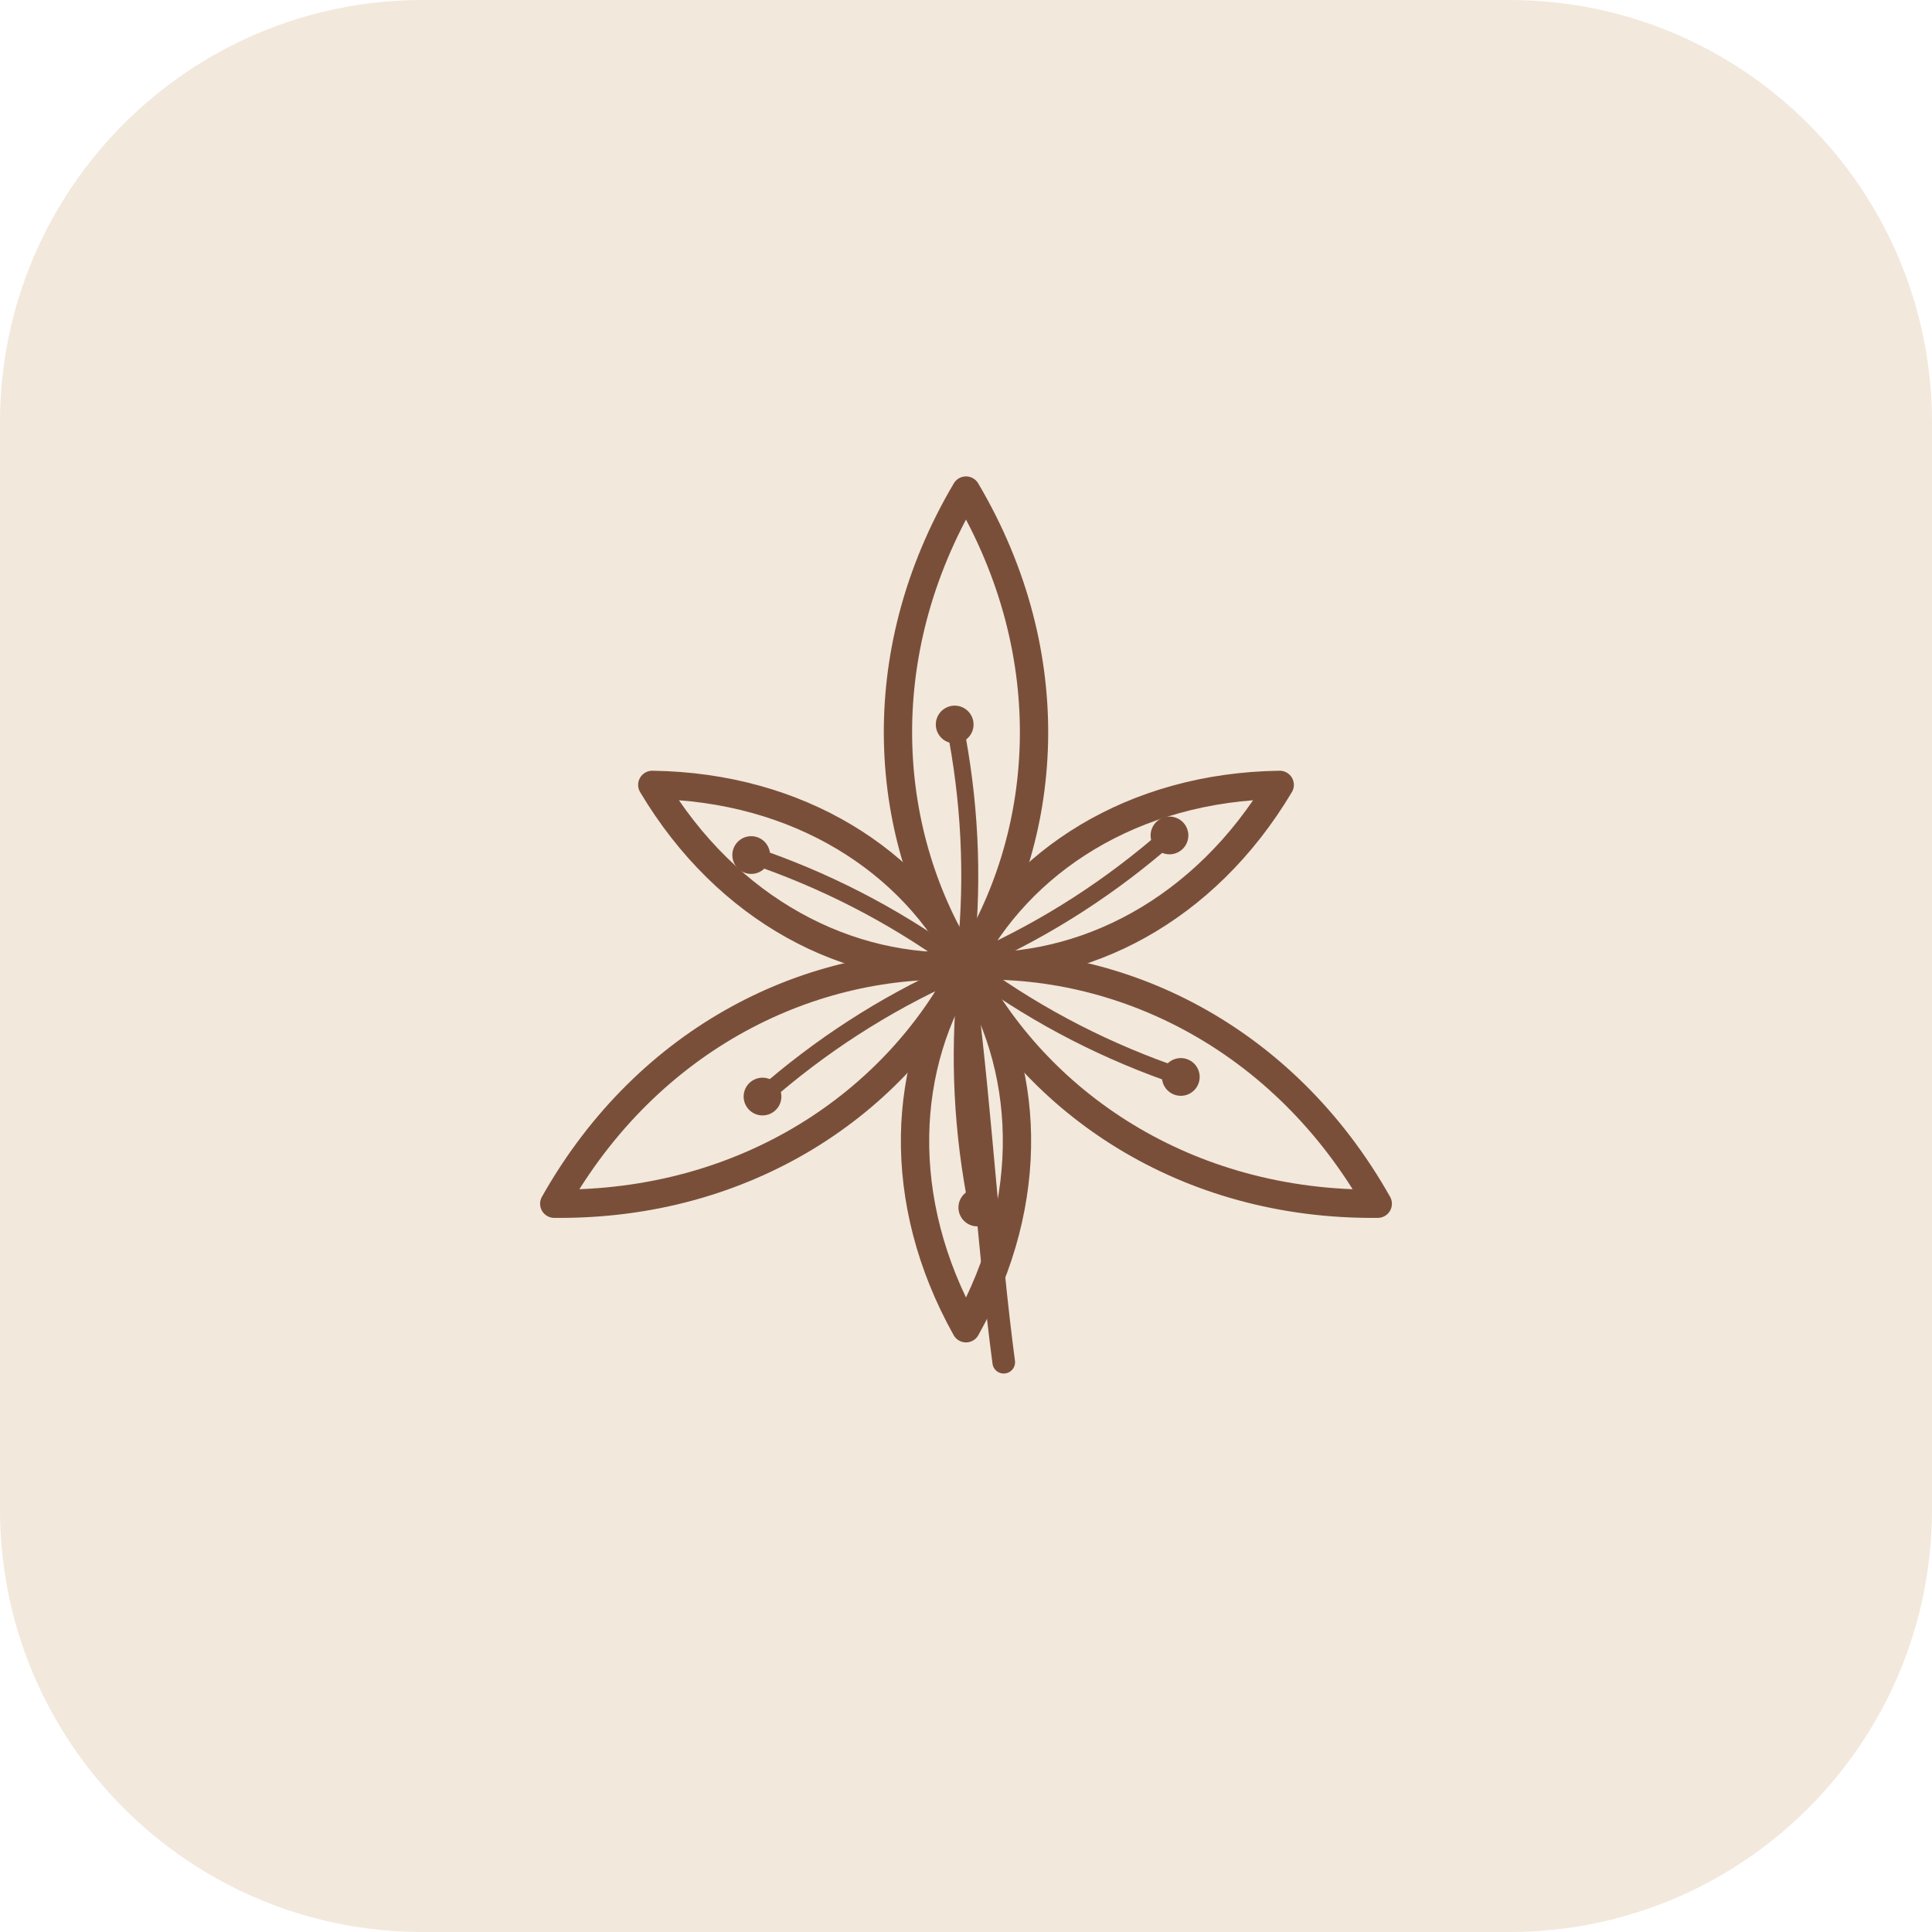
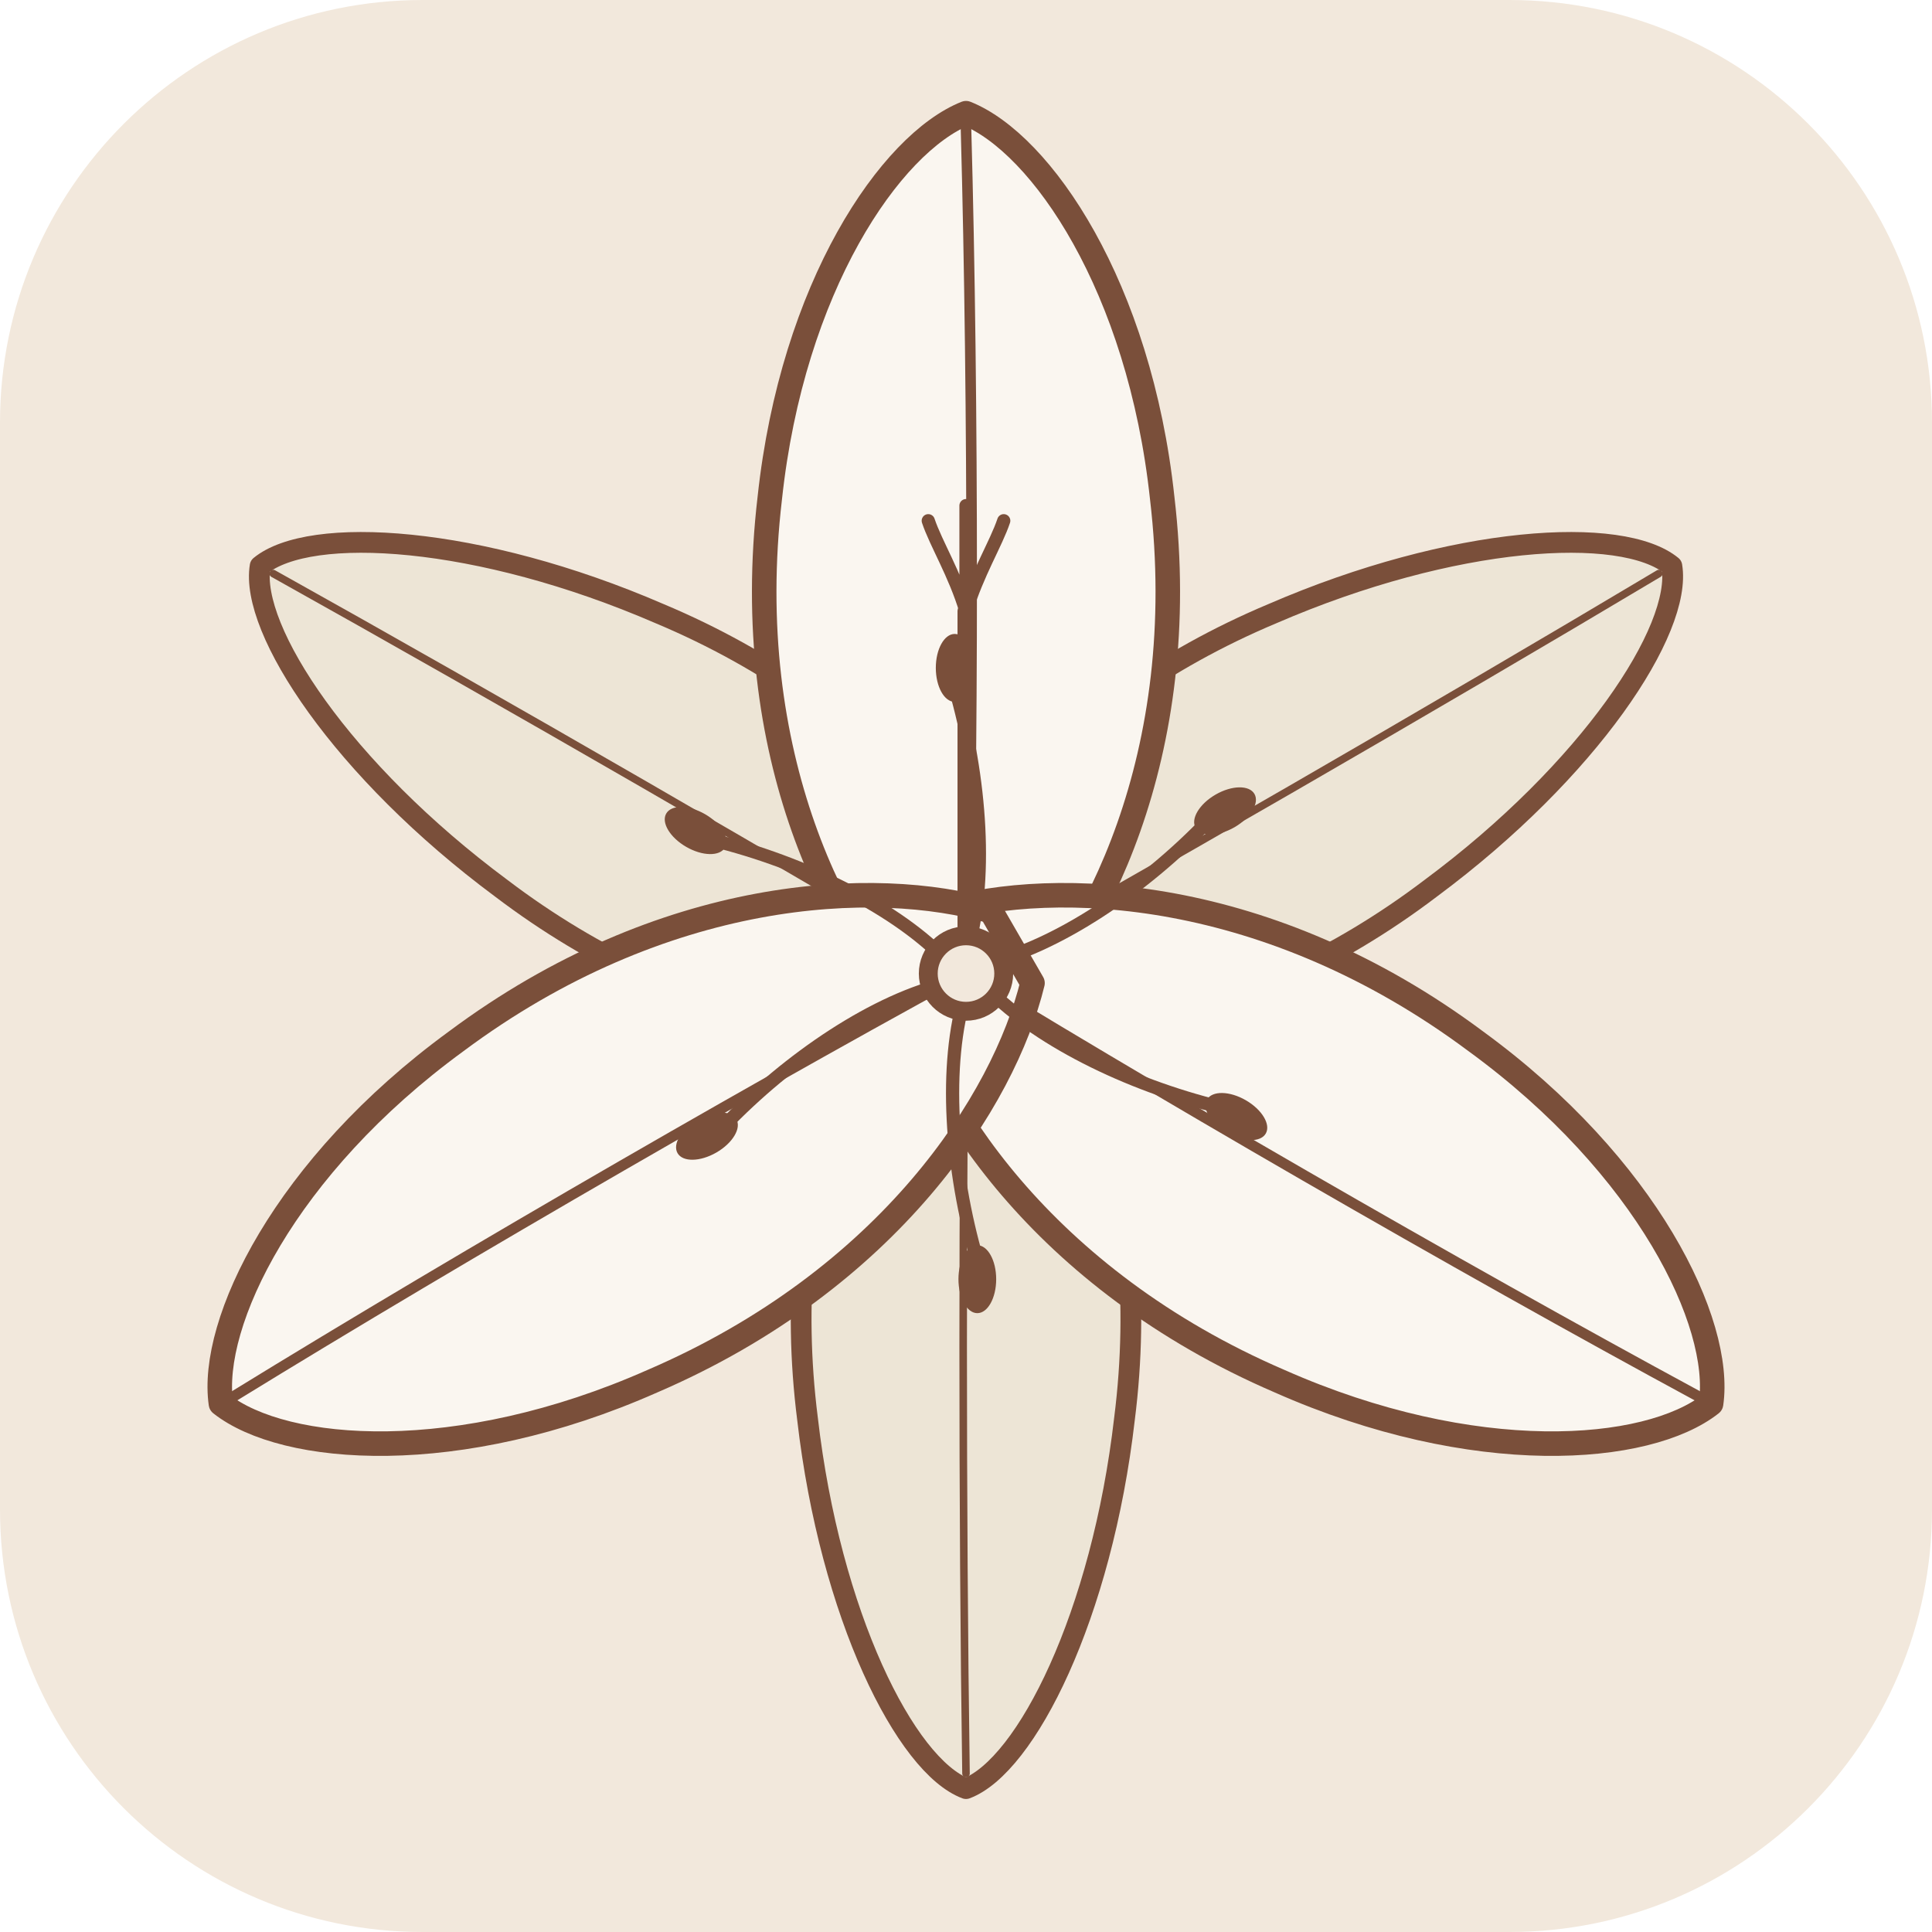
<svg xmlns="http://www.w3.org/2000/svg" viewBox="0 0 512 512">
  <rect width="512" height="512" rx="112" fill="#F2E8DC" />
-   <g transform="translate(256,256)" stroke="#7A4F3A" stroke-linecap="round" stroke-linejoin="round" fill="none">
-     <path stroke-width="7.5" d="M0,0 C-22,-34 -26,-82 0,-126 C26,-82 22,-34 0,0" transform="rotate(0)" />
-     <path stroke-width="7.5" d="M0,0 C-22,-34 -26,-82 0,-126 C26,-82 22,-34 0,0" transform="rotate(120)" />
-     <path stroke-width="7.5" d="M0,0 C-22,-34 -26,-82 0,-126 C26,-82 22,-34 0,0" transform="rotate(240)" />
-     <path stroke-width="7.5" d="M0,0 C-17,-26 -19,-62 0,-96 C19,-62 17,-26 0,0" transform="rotate(60)" />
-     <path stroke-width="7.5" d="M0,0 C-17,-26 -19,-62 0,-96 C19,-62 17,-26 0,0" transform="rotate(180)" />
-     <path stroke-width="7.5" d="M0,0 C-17,-26 -19,-62 0,-96 C19,-62 17,-26 0,0" transform="rotate(300)" />
-     <path stroke-width="4.5" d="M0,-4 C2,-24  1,-44 -3,-64" transform="rotate(0)" />
-     <path stroke-width="4.5" d="M0,-4 C2,-24  1,-44 -3,-64" transform="rotate(60)" />
-     <path stroke-width="4.5" d="M0,-4 C2,-24  1,-44 -3,-64" transform="rotate(120)" />
-     <path stroke-width="4.5" d="M0,-4 C2,-24  1,-44 -3,-64" transform="rotate(180)" />
-     <path stroke-width="4.5" d="M0,-4 C2,-24  1,-44 -3,-64" transform="rotate(240)" />
-     <path stroke-width="4.5" d="M0,-4 C2,-24  1,-44 -3,-64" transform="rotate(300)" />
-     <circle cx="-3" cy="-64" r="5" fill="#7A4F3A" stroke="none" transform="rotate(0)" />
-     <circle cx="-3" cy="-64" r="5" fill="#7A4F3A" stroke="none" transform="rotate(60)" />
-     <circle cx="-3" cy="-64" r="5" fill="#7A4F3A" stroke="none" transform="rotate(120)" />
-     <circle cx="-3" cy="-64" r="5" fill="#7A4F3A" stroke="none" transform="rotate(180)" />
-     <circle cx="-3" cy="-64" r="5" fill="#7A4F3A" stroke="none" transform="rotate(240)" />
-     <circle cx="-3" cy="-64" r="5" fill="#7A4F3A" stroke="none" transform="rotate(300)" />
-     <path stroke-width="6" d="M0,8 C4,40 6,75 10,105" />
+   <g transform="translate(256,258)" stroke="#7A4F3A" stroke-linecap="round" stroke-linejoin="round">
+     <g stroke-width="5.5">
+       <path fill="#EDE5D6" d="M -9,12 C -28,-6 -50,-55 -42,-118            C -36,-170 -16,-210 0,-216            C 16,-210 36,-170 42,-118            C 50,-55 28,-6 9,12 Z" transform="rotate(60)" />
+       <path fill="none" stroke-width="2" d="M 0,10 C 1,-52 1,-144 0,-212" transform="rotate(60)" />
+       <path fill="#EDE5D6" d="M -9,12 C -28,-6 -50,-55 -42,-118            C -36,-170 -16,-210 0,-216            C 16,-210 36,-170 42,-118            C 50,-55 28,-6 9,12 Z" transform="rotate(180)" />
+       <path fill="none" stroke-width="2" d="M 0,10 C 1,-52 1,-144 0,-212" transform="rotate(180)" />
+       <path fill="#EDE5D6" d="M -9,12 C -28,-6 -50,-55 -42,-118            C -36,-170 -16,-210 0,-216            C 16,-210 36,-170 42,-118            C 50,-55 28,-6 9,12 Z" transform="rotate(300)" />
+       <path fill="none" stroke-width="2" d="M 0,10 C 1,-52 1,-144 0,-212" transform="rotate(300)" />
+     </g>
+     <g stroke-width="6.5">
+       <path fill="#FAF6F0" d="M -11,14 C -34,-8 -60,-58 -52,-126            C -46,-182 -20,-220 0,-228            C 20,-220 46,-182 52,-126            C 60,-58 34,-8 11,14 Z" transform="rotate(0)" />
+       <path fill="none" stroke-width="2.8" d="M 0,12 C 2,-56 2,-152 0,-224" transform="rotate(0)" />
+       <path fill="#FAF6F0" d="M -11,14 C -34,-8 -60,-58 -52,-126            C -46,-182 -20,-220 0,-228            C 20,-220 46,-182 52,-126            C 60,-58 34,-8 11,14 Z" transform="rotate(120)" />
+       <path fill="none" stroke-width="2.8" d="M 0,12 C 2,-56 2,-152 0,-224" transform="rotate(120)" />
+       <path fill="#FAF6F0" d="M -11,14 C -34,-8 -60,-58 -52,-126            C -46,-182 -20,-220 0,-228            C 20,-220 46,-182 52,-126            C 60,-58 34,-8 11,14 Z" transform="rotate(240)" />
+       <path fill="none" stroke-width="2.8" d="M 0,12 C 2,-56 2,-152 0,-224" transform="rotate(240)" />
+     </g>
+     <g fill="none" stroke="#7A4F3A" stroke-width="3.5">
+       <path d="M 0,-5 C 6,-24 4,-52 -3,-76" transform="rotate(0)" />
+       <path d="M 0,-5 C 6,-24 4,-52 -3,-76" transform="rotate(60)" />
+       <path d="M 0,-5 C 6,-24 4,-52 -3,-76" transform="rotate(120)" />
+       <path d="M 0,-5 C 6,-24 4,-52 -3,-76" transform="rotate(180)" />
+       <path d="M 0,-5 C 6,-24 4,-52 -3,-76" transform="rotate(240)" />
+       <path d="M 0,-5 C 6,-24 4,-52 -3,-76" transform="rotate(300)" />
+     </g>
+     <g fill="#7A4F3A" stroke="none">
+       <ellipse cx="-3" cy="-81" rx="5" ry="9" transform="rotate(0)" />
+       <ellipse cx="-3" cy="-81" rx="5" ry="9" transform="rotate(60)" />
+       <ellipse cx="-3" cy="-81" rx="5" ry="9" transform="rotate(120)" />
+       <ellipse cx="-3" cy="-81" rx="5" ry="9" transform="rotate(180)" />
+       <ellipse cx="-3" cy="-81" rx="5" ry="9" transform="rotate(240)" />
+       <ellipse cx="-3" cy="-81" rx="5" ry="9" transform="rotate(300)" />
+     </g>
+     <line x1="0" y1="-5" x2="0" y2="-96" stroke="#7A4F3A" stroke-width="4.5" stroke-linecap="round" />
+     <path d="M0,-96 C-3,-106 -8,-114 -10,-120              M0,-96 C0,-108 0,-118 0,-124              M0,-96 C3,-106 8,-114 10,-120" fill="none" stroke="#7A4F3A" stroke-width="3.5" stroke-linecap="round" />
+     <circle cx="0" cy="0" r="10" fill="#F2E8DC" stroke="#7A4F3A" stroke-width="5" />
  </g>
</svg>
